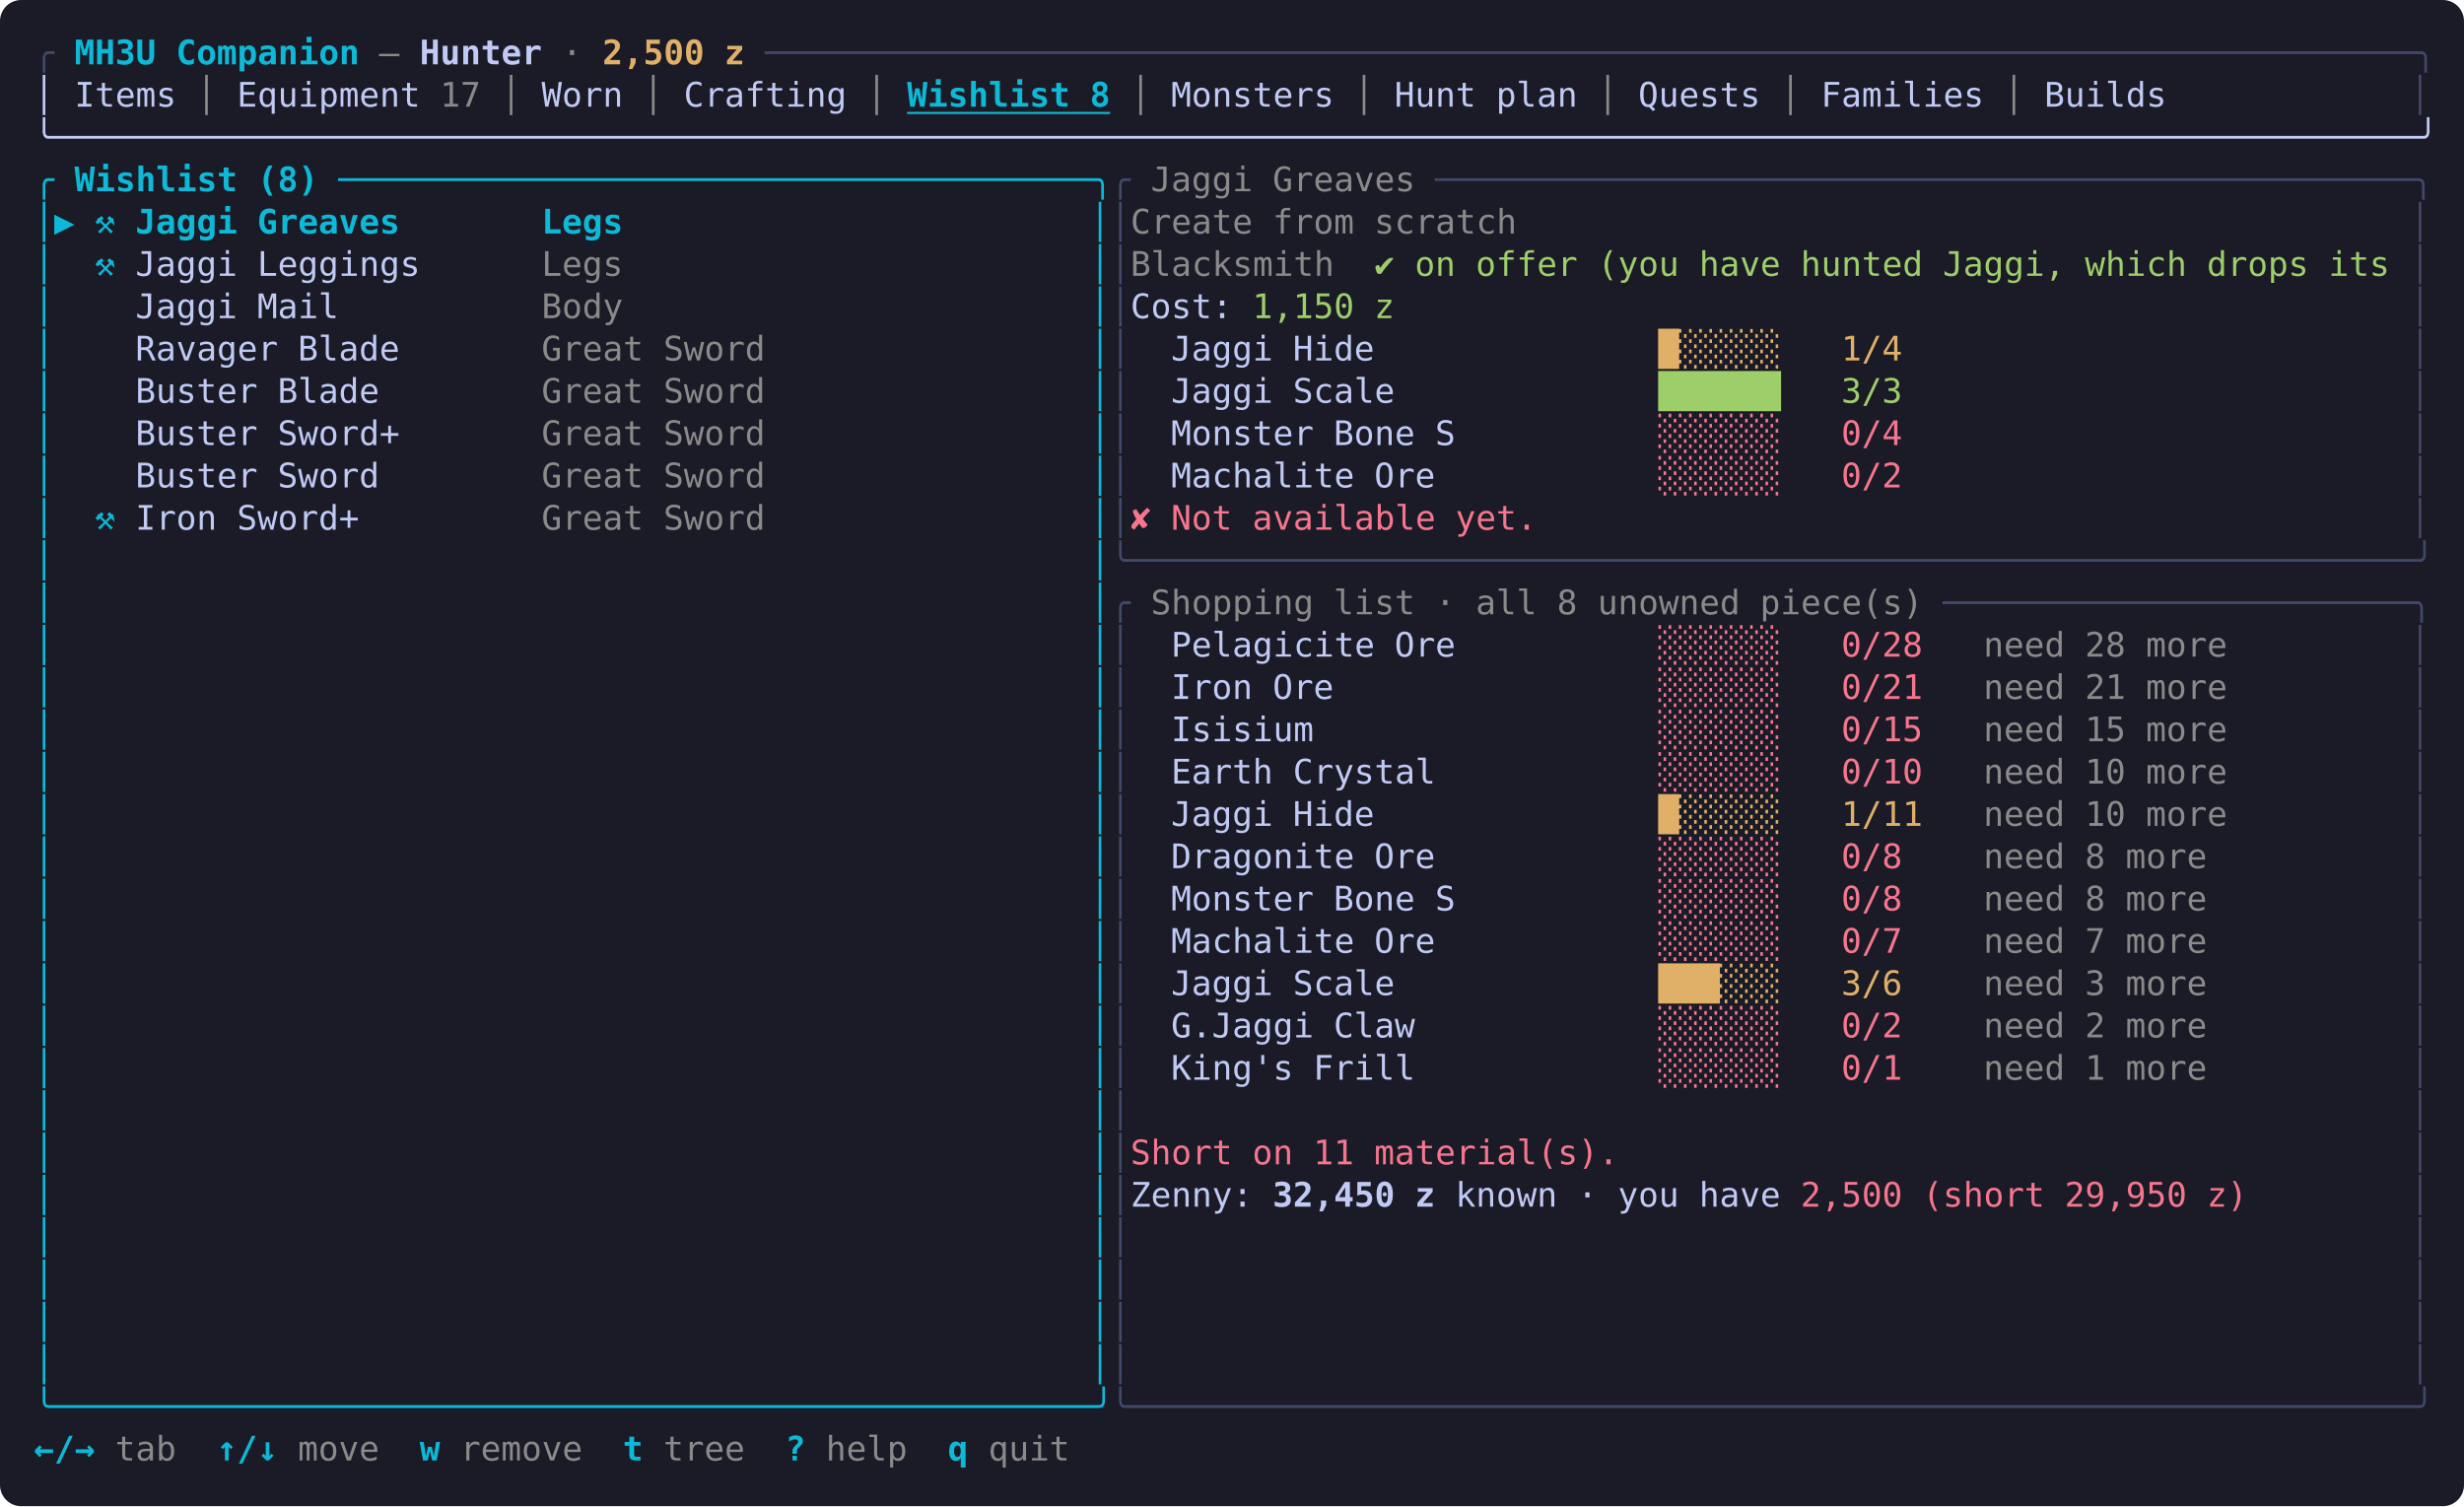
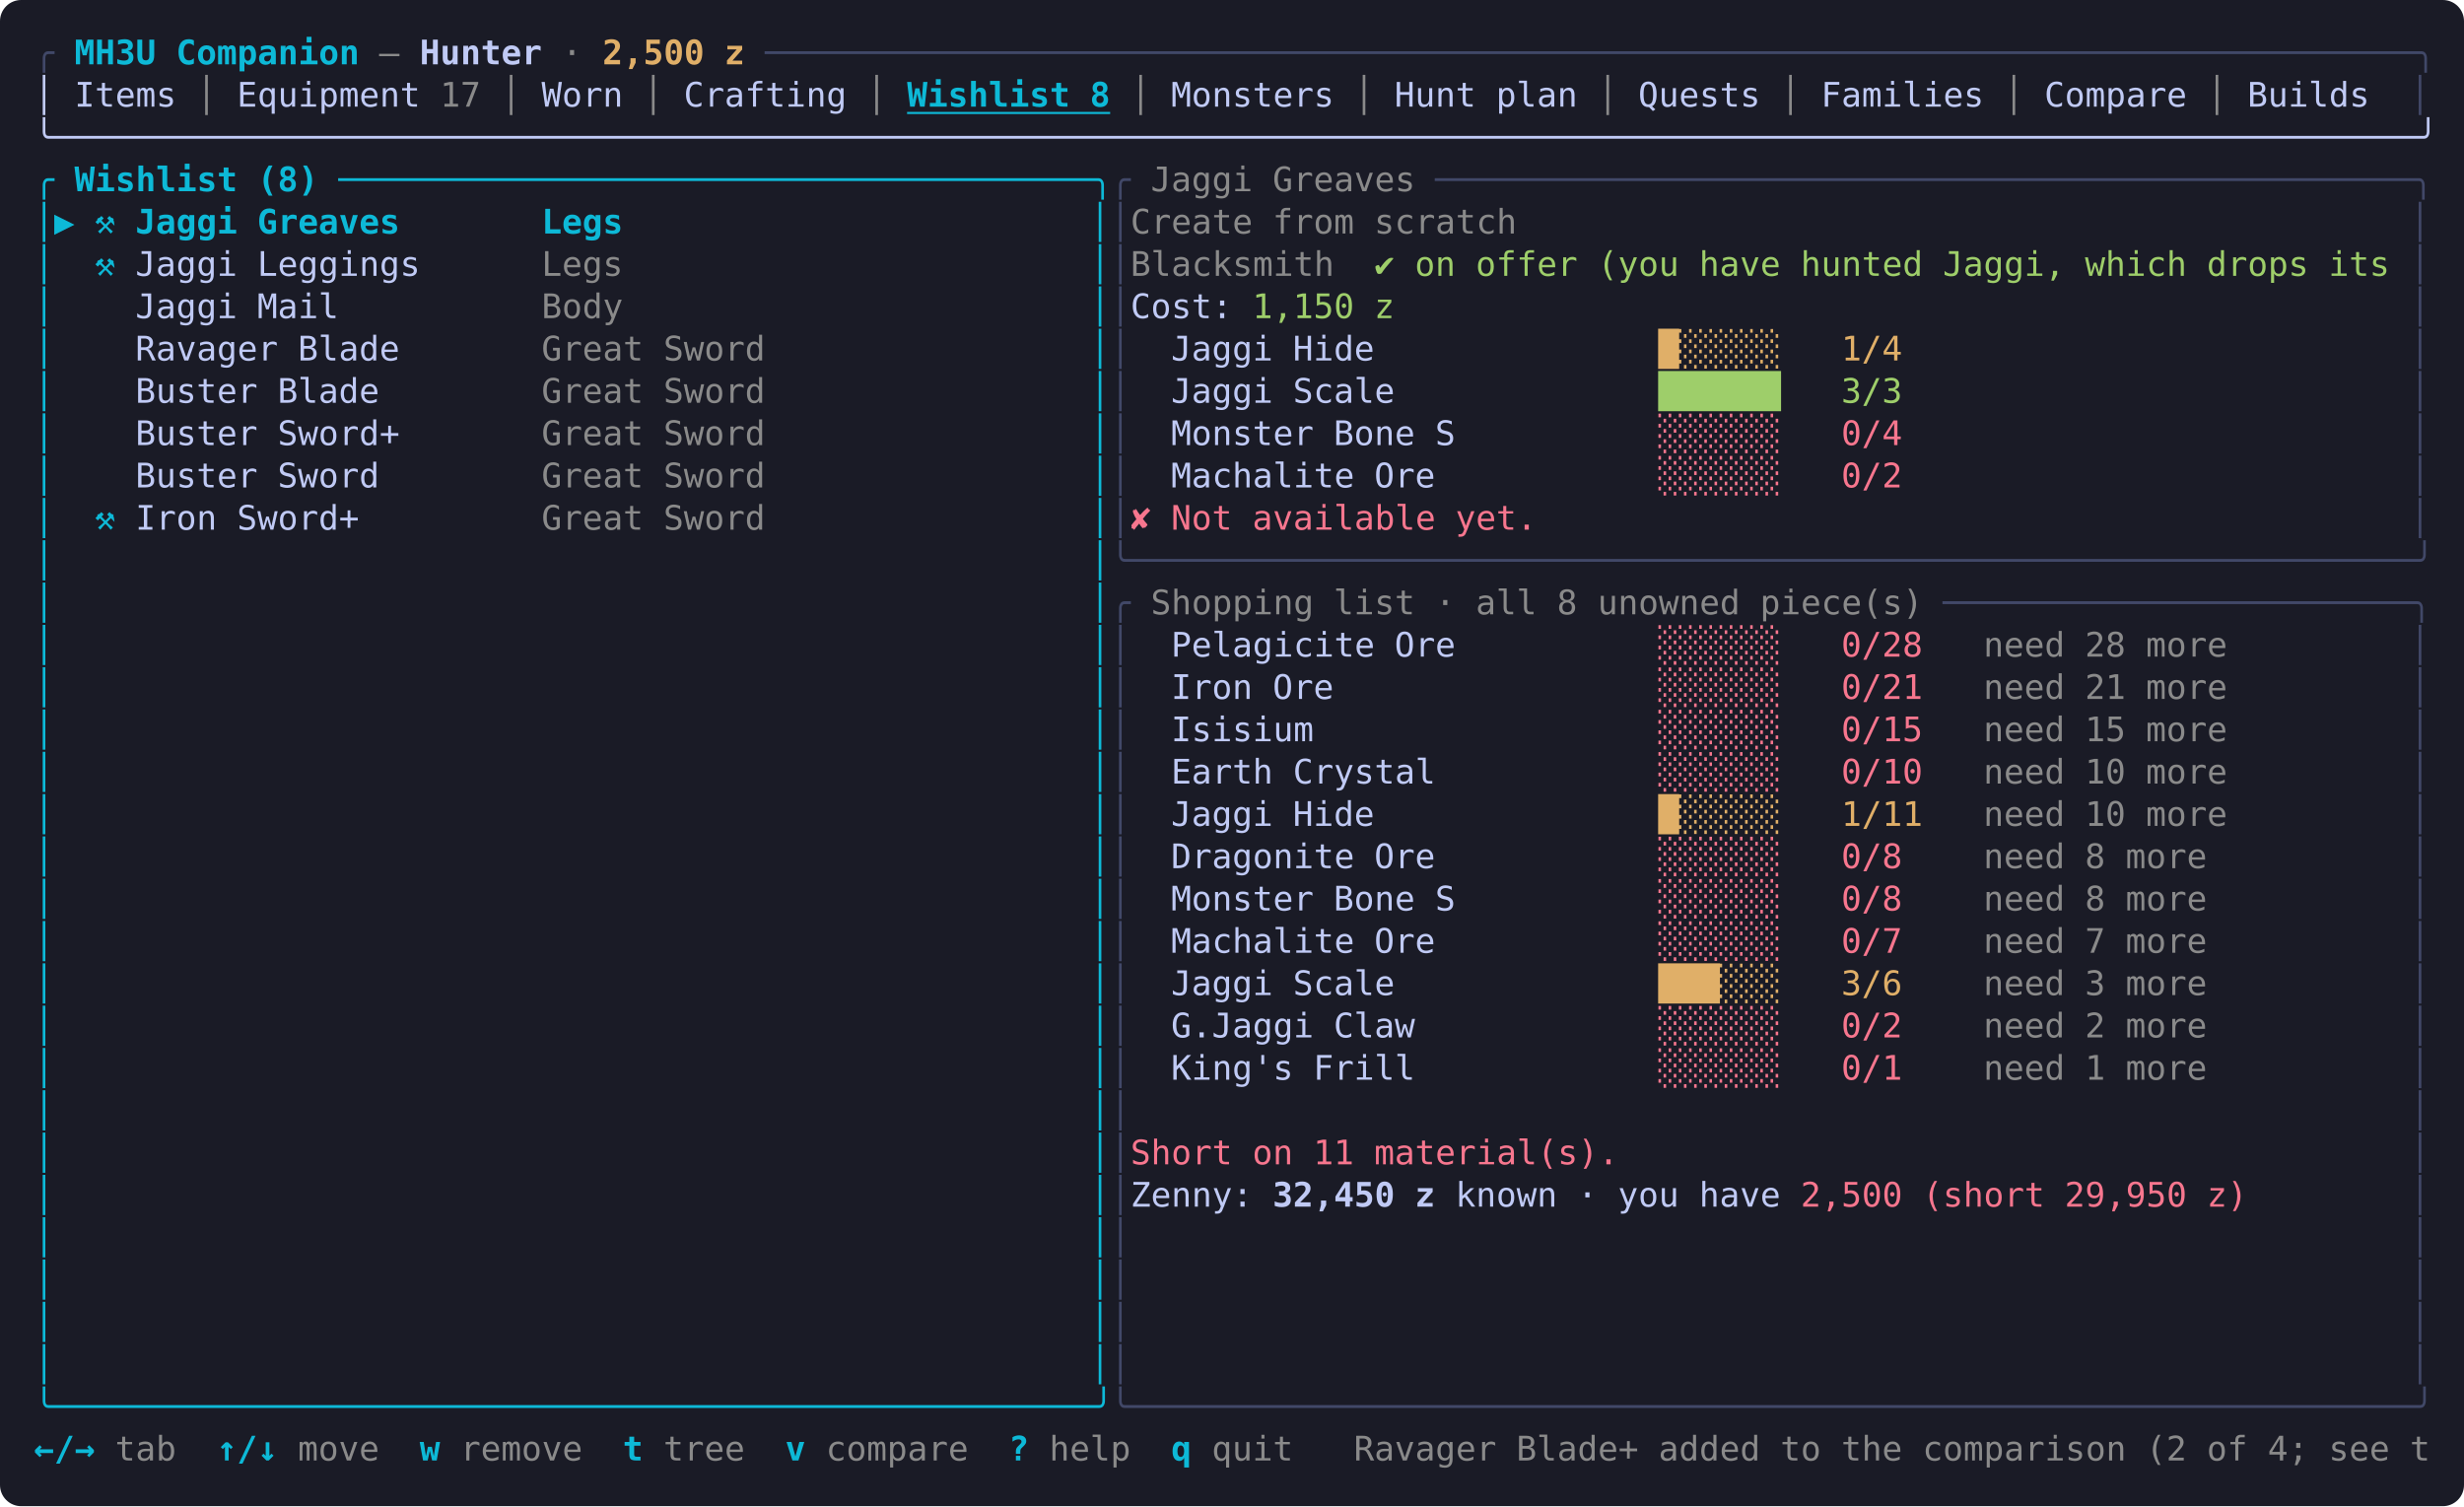
<svg xmlns="http://www.w3.org/2000/svg" width="1164.8" height="712" viewBox="0 0 1164.8 712" role="img">
  <rect width="100%" height="100%" rx="10" fill="#1a1b26" />
  <g font-family="'JetBrains Mono','JetBrainsMono Nerd Font','DejaVu Sans Mono',Menlo,Consolas,monospace" font-size="16">
    <text x="16.0" y="30.4" textLength="9.6" lengthAdjust="spacing" fill="#414868">╭</text>
    <text x="35.2" y="30.4" textLength="38.4" lengthAdjust="spacing" fill="#0db9d7" font-weight="bold">MH3U</text>
    <text x="83.2" y="30.4" textLength="86.4" lengthAdjust="spacing" fill="#0db9d7" font-weight="bold">Companion</text>
    <text x="179.2" y="30.4" textLength="9.6" lengthAdjust="spacing" fill="#8a8a8a">—</text>
    <text x="198.4" y="30.4" textLength="57.6" lengthAdjust="spacing" fill="#c0caf5" font-weight="bold">Hunter</text>
    <text x="265.6" y="30.4" textLength="9.6" lengthAdjust="spacing" fill="#8a8a8a">·</text>
    <text x="284.8" y="30.4" textLength="48.0" lengthAdjust="spacing" fill="#e0af68" font-weight="bold">2,500</text>
    <text x="342.4" y="30.4" textLength="9.6" lengthAdjust="spacing" fill="#e0af68" font-weight="bold">z</text>
    <text x="361.6" y="30.4" textLength="787.2" lengthAdjust="spacing" fill="#414868">─────────────────────────────────────────────────────────────────────────────────╮</text>
    <text x="16.0" y="50.4" textLength="9.6" lengthAdjust="spacing" fill="#c0caf5">│</text>
    <text x="35.2" y="50.4" textLength="48.0" lengthAdjust="spacing" fill="#c0caf5">Items</text>
    <text x="92.8" y="50.4" textLength="9.6" lengthAdjust="spacing" fill="#8a8a8a">│</text>
    <text x="112.0" y="50.4" textLength="86.4" lengthAdjust="spacing" fill="#c0caf5">Equipment</text>
    <text x="208.0" y="50.4" textLength="19.2" lengthAdjust="spacing" fill="#8a8a8a">17</text>
    <text x="236.8" y="50.4" textLength="9.6" lengthAdjust="spacing" fill="#8a8a8a">│</text>
    <text x="256.0" y="50.4" textLength="38.4" lengthAdjust="spacing" fill="#c0caf5">Worn</text>
    <text x="304.0" y="50.4" textLength="9.6" lengthAdjust="spacing" fill="#8a8a8a">│</text>
    <text x="323.2" y="50.4" textLength="76.8" lengthAdjust="spacing" fill="#c0caf5">Crafting</text>
    <text x="409.6" y="50.4" textLength="9.6" lengthAdjust="spacing" fill="#8a8a8a">│</text>
    <text x="428.8" y="50.4" textLength="76.8" lengthAdjust="spacing" fill="#0db9d7" font-weight="bold">Wishlist</text>
    <text x="515.2" y="50.4" textLength="9.6" lengthAdjust="spacing" fill="#0db9d7" font-weight="bold">8</text>
    <line x1="428.8" y1="53.4" x2="524.8" y2="53.4" stroke="#0db9d7" stroke-width="1" />
    <text x="534.4" y="50.4" textLength="9.6" lengthAdjust="spacing" fill="#8a8a8a">│</text>
    <text x="553.6" y="50.4" textLength="76.8" lengthAdjust="spacing" fill="#c0caf5">Monsters</text>
    <text x="640.0" y="50.4" textLength="9.6" lengthAdjust="spacing" fill="#8a8a8a">│</text>
    <text x="659.2" y="50.4" textLength="38.4" lengthAdjust="spacing" fill="#c0caf5">Hunt</text>
    <text x="707.2" y="50.4" textLength="38.4" lengthAdjust="spacing" fill="#c0caf5">plan</text>
    <text x="755.2" y="50.4" textLength="9.6" lengthAdjust="spacing" fill="#8a8a8a">│</text>
    <text x="774.4" y="50.4" textLength="57.6" lengthAdjust="spacing" fill="#c0caf5">Quests</text>
    <text x="841.6" y="50.4" textLength="9.6" lengthAdjust="spacing" fill="#8a8a8a">│</text>
    <text x="860.8" y="50.4" textLength="76.8" lengthAdjust="spacing" fill="#c0caf5">Families</text>
    <text x="947.2" y="50.4" textLength="9.6" lengthAdjust="spacing" fill="#8a8a8a">│</text>
-     <text x="966.4" y="50.4" textLength="57.6" lengthAdjust="spacing" fill="#c0caf5">Builds</text>
+     <text x="966.4" y="50.4" textLength="67.2" lengthAdjust="spacing" fill="#c0caf5">Compare</text>
+     <text x="1043.2" y="50.4" textLength="9.6" lengthAdjust="spacing" fill="#8a8a8a">│</text>
+     <text x="1062.4" y="50.4" textLength="57.6" lengthAdjust="spacing" fill="#c0caf5">Builds</text>
    <text x="1139.2" y="50.4" textLength="9.6" lengthAdjust="spacing" fill="#414868">│</text>
    <text x="16.0" y="70.4" textLength="1132.8" lengthAdjust="spacing" fill="#c0caf5">╰────────────────────────────────────────────────────────────────────────────────────────────────────────────────────╯</text>
    <text x="16.0" y="90.4" textLength="9.6" lengthAdjust="spacing" fill="#0db9d7">╭</text>
    <text x="35.2" y="90.4" textLength="76.8" lengthAdjust="spacing" fill="#0db9d7" font-weight="bold">Wishlist</text>
    <text x="121.6" y="90.4" textLength="28.8" lengthAdjust="spacing" fill="#0db9d7" font-weight="bold">(8)</text>
    <text x="160.0" y="90.4" textLength="364.8" lengthAdjust="spacing" fill="#0db9d7">─────────────────────────────────────╮</text>
    <text x="524.8" y="90.4" textLength="9.6" lengthAdjust="spacing" fill="#414868">╭</text>
    <text x="544.0" y="90.4" textLength="48.0" lengthAdjust="spacing" fill="#8a8a8a">Jaggi</text>
    <text x="601.6" y="90.4" textLength="67.2" lengthAdjust="spacing" fill="#8a8a8a">Greaves</text>
    <text x="678.4" y="90.4" textLength="470.4" lengthAdjust="spacing" fill="#414868">────────────────────────────────────────────────╮</text>
    <text x="16.0" y="110.4" textLength="9.6" lengthAdjust="spacing" fill="#0db9d7">│</text>
    <text x="25.6" y="110.4" textLength="9.6" lengthAdjust="spacing" fill="#0db9d7" font-weight="bold">▶︎</text>
    <text x="44.8" y="110.4" textLength="9.6" lengthAdjust="spacing" fill="#0db9d7" font-weight="bold">⚒︎</text>
    <text x="64.0" y="110.4" textLength="48.0" lengthAdjust="spacing" fill="#0db9d7" font-weight="bold">Jaggi</text>
    <text x="121.6" y="110.4" textLength="67.2" lengthAdjust="spacing" fill="#0db9d7" font-weight="bold">Greaves</text>
    <text x="256.0" y="110.4" textLength="38.4" lengthAdjust="spacing" fill="#0db9d7" font-weight="bold">Legs</text>
    <text x="515.2" y="110.4" textLength="9.6" lengthAdjust="spacing" fill="#0db9d7">│</text>
    <text x="524.8" y="110.4" textLength="9.6" lengthAdjust="spacing" fill="#414868">│</text>
    <text x="534.4" y="110.4" textLength="57.6" lengthAdjust="spacing" fill="#8a8a8a">Create</text>
    <text x="601.6" y="110.4" textLength="38.4" lengthAdjust="spacing" fill="#8a8a8a">from</text>
    <text x="649.6" y="110.4" textLength="67.2" lengthAdjust="spacing" fill="#8a8a8a">scratch</text>
    <text x="1139.2" y="110.4" textLength="9.6" lengthAdjust="spacing" fill="#414868">│</text>
    <text x="16.0" y="130.4" textLength="9.6" lengthAdjust="spacing" fill="#0db9d7">│</text>
    <text x="44.8" y="130.4" textLength="9.6" lengthAdjust="spacing" fill="#0db9d7">⚒︎</text>
    <text x="64.0" y="130.4" textLength="48.0" lengthAdjust="spacing" fill="#c0caf5">Jaggi</text>
    <text x="121.6" y="130.4" textLength="76.8" lengthAdjust="spacing" fill="#c0caf5">Leggings</text>
    <text x="256.0" y="130.4" textLength="38.4" lengthAdjust="spacing" fill="#8a8a8a">Legs</text>
    <text x="515.2" y="130.4" textLength="9.6" lengthAdjust="spacing" fill="#0db9d7">│</text>
    <text x="524.8" y="130.4" textLength="9.6" lengthAdjust="spacing" fill="#414868">│</text>
    <text x="534.4" y="130.4" textLength="96.0" lengthAdjust="spacing" fill="#8a8a8a">Blacksmith</text>
    <text x="649.6" y="130.4" textLength="9.6" lengthAdjust="spacing" fill="#9ece6a">✔︎</text>
    <text x="668.8" y="130.4" textLength="19.2" lengthAdjust="spacing" fill="#9ece6a">on</text>
    <text x="697.6" y="130.4" textLength="48.0" lengthAdjust="spacing" fill="#9ece6a">offer</text>
    <text x="755.2" y="130.4" textLength="38.4" lengthAdjust="spacing" fill="#9ece6a">(you</text>
    <text x="803.2" y="130.4" textLength="38.4" lengthAdjust="spacing" fill="#9ece6a">have</text>
    <text x="851.2" y="130.4" textLength="57.6" lengthAdjust="spacing" fill="#9ece6a">hunted</text>
    <text x="918.4" y="130.4" textLength="57.6" lengthAdjust="spacing" fill="#9ece6a">Jaggi,</text>
    <text x="985.6" y="130.4" textLength="48.0" lengthAdjust="spacing" fill="#9ece6a">which</text>
    <text x="1043.2" y="130.4" textLength="48.0" lengthAdjust="spacing" fill="#9ece6a">drops</text>
    <text x="1100.8" y="130.4" textLength="28.8" lengthAdjust="spacing" fill="#9ece6a">its</text>
    <text x="1139.2" y="130.4" textLength="9.6" lengthAdjust="spacing" fill="#414868">│</text>
    <text x="16.0" y="150.4" textLength="9.6" lengthAdjust="spacing" fill="#0db9d7">│</text>
    <text x="64.0" y="150.4" textLength="48.0" lengthAdjust="spacing" fill="#c0caf5">Jaggi</text>
    <text x="121.6" y="150.4" textLength="38.4" lengthAdjust="spacing" fill="#c0caf5">Mail</text>
    <text x="256.0" y="150.4" textLength="38.4" lengthAdjust="spacing" fill="#8a8a8a">Body</text>
    <text x="515.2" y="150.4" textLength="9.6" lengthAdjust="spacing" fill="#0db9d7">│</text>
    <text x="524.8" y="150.4" textLength="9.6" lengthAdjust="spacing" fill="#414868">│</text>
    <text x="534.4" y="150.4" textLength="48.0" lengthAdjust="spacing" fill="#c0caf5">Cost:</text>
    <text x="592.0" y="150.4" textLength="48.0" lengthAdjust="spacing" fill="#9ece6a">1,150</text>
    <text x="649.6" y="150.4" textLength="9.6" lengthAdjust="spacing" fill="#9ece6a">z</text>
    <text x="1139.2" y="150.4" textLength="9.6" lengthAdjust="spacing" fill="#414868">│</text>
    <text x="16.0" y="170.4" textLength="9.6" lengthAdjust="spacing" fill="#0db9d7">│</text>
    <text x="64.0" y="170.4" textLength="67.2" lengthAdjust="spacing" fill="#c0caf5">Ravager</text>
    <text x="140.8" y="170.4" textLength="48.0" lengthAdjust="spacing" fill="#c0caf5">Blade</text>
    <text x="256.0" y="170.4" textLength="48.0" lengthAdjust="spacing" fill="#8a8a8a">Great</text>
    <text x="313.6" y="170.4" textLength="48.0" lengthAdjust="spacing" fill="#8a8a8a">Sword</text>
    <text x="515.2" y="170.4" textLength="9.6" lengthAdjust="spacing" fill="#0db9d7">│</text>
    <text x="524.8" y="170.4" textLength="9.6" lengthAdjust="spacing" fill="#414868">│</text>
    <text x="553.6" y="170.4" textLength="48.0" lengthAdjust="spacing" fill="#c0caf5">Jaggi</text>
    <text x="611.2" y="170.4" textLength="38.4" lengthAdjust="spacing" fill="#c0caf5">Hide</text>
    <text x="784.0" y="170.4" textLength="57.6" lengthAdjust="spacing" fill="#e0af68">█░░░░░</text>
    <text x="870.4" y="170.4" textLength="28.8" lengthAdjust="spacing" fill="#e0af68">1/4</text>
    <text x="1139.2" y="170.4" textLength="9.6" lengthAdjust="spacing" fill="#414868">│</text>
    <text x="16.0" y="190.4" textLength="9.6" lengthAdjust="spacing" fill="#0db9d7">│</text>
    <text x="64.0" y="190.4" textLength="57.6" lengthAdjust="spacing" fill="#c0caf5">Buster</text>
    <text x="131.2" y="190.4" textLength="48.0" lengthAdjust="spacing" fill="#c0caf5">Blade</text>
    <text x="256.0" y="190.4" textLength="48.0" lengthAdjust="spacing" fill="#8a8a8a">Great</text>
    <text x="313.6" y="190.4" textLength="48.0" lengthAdjust="spacing" fill="#8a8a8a">Sword</text>
    <text x="515.2" y="190.4" textLength="9.6" lengthAdjust="spacing" fill="#0db9d7">│</text>
    <text x="524.8" y="190.4" textLength="9.6" lengthAdjust="spacing" fill="#414868">│</text>
    <text x="553.6" y="190.4" textLength="48.0" lengthAdjust="spacing" fill="#c0caf5">Jaggi</text>
    <text x="611.2" y="190.4" textLength="48.0" lengthAdjust="spacing" fill="#c0caf5">Scale</text>
    <text x="784.0" y="190.4" textLength="57.6" lengthAdjust="spacing" fill="#9ece6a">██████</text>
    <text x="870.4" y="190.4" textLength="28.8" lengthAdjust="spacing" fill="#9ece6a">3/3</text>
    <text x="1139.2" y="190.4" textLength="9.6" lengthAdjust="spacing" fill="#414868">│</text>
    <text x="16.0" y="210.4" textLength="9.6" lengthAdjust="spacing" fill="#0db9d7">│</text>
    <text x="64.0" y="210.4" textLength="57.6" lengthAdjust="spacing" fill="#c0caf5">Buster</text>
    <text x="131.2" y="210.4" textLength="57.6" lengthAdjust="spacing" fill="#c0caf5">Sword+</text>
    <text x="256.0" y="210.4" textLength="48.0" lengthAdjust="spacing" fill="#8a8a8a">Great</text>
    <text x="313.6" y="210.4" textLength="48.0" lengthAdjust="spacing" fill="#8a8a8a">Sword</text>
    <text x="515.2" y="210.4" textLength="9.6" lengthAdjust="spacing" fill="#0db9d7">│</text>
    <text x="524.8" y="210.4" textLength="9.6" lengthAdjust="spacing" fill="#414868">│</text>
    <text x="553.6" y="210.4" textLength="67.2" lengthAdjust="spacing" fill="#c0caf5">Monster</text>
    <text x="630.4" y="210.4" textLength="38.4" lengthAdjust="spacing" fill="#c0caf5">Bone</text>
    <text x="678.4" y="210.4" textLength="9.6" lengthAdjust="spacing" fill="#c0caf5">S</text>
    <text x="784.0" y="210.4" textLength="57.6" lengthAdjust="spacing" fill="#f7768e">░░░░░░</text>
    <text x="870.4" y="210.4" textLength="28.8" lengthAdjust="spacing" fill="#f7768e">0/4</text>
    <text x="1139.2" y="210.4" textLength="9.6" lengthAdjust="spacing" fill="#414868">│</text>
    <text x="16.0" y="230.4" textLength="9.6" lengthAdjust="spacing" fill="#0db9d7">│</text>
    <text x="64.0" y="230.4" textLength="57.6" lengthAdjust="spacing" fill="#c0caf5">Buster</text>
    <text x="131.2" y="230.4" textLength="48.0" lengthAdjust="spacing" fill="#c0caf5">Sword</text>
    <text x="256.0" y="230.4" textLength="48.0" lengthAdjust="spacing" fill="#8a8a8a">Great</text>
    <text x="313.6" y="230.4" textLength="48.0" lengthAdjust="spacing" fill="#8a8a8a">Sword</text>
    <text x="515.2" y="230.4" textLength="9.6" lengthAdjust="spacing" fill="#0db9d7">│</text>
    <text x="524.8" y="230.4" textLength="9.6" lengthAdjust="spacing" fill="#414868">│</text>
    <text x="553.6" y="230.4" textLength="86.4" lengthAdjust="spacing" fill="#c0caf5">Machalite</text>
    <text x="649.6" y="230.4" textLength="28.8" lengthAdjust="spacing" fill="#c0caf5">Ore</text>
    <text x="784.0" y="230.4" textLength="57.6" lengthAdjust="spacing" fill="#f7768e">░░░░░░</text>
    <text x="870.4" y="230.4" textLength="28.8" lengthAdjust="spacing" fill="#f7768e">0/2</text>
    <text x="1139.2" y="230.4" textLength="9.6" lengthAdjust="spacing" fill="#414868">│</text>
    <text x="16.0" y="250.4" textLength="9.6" lengthAdjust="spacing" fill="#0db9d7">│</text>
    <text x="44.8" y="250.4" textLength="9.6" lengthAdjust="spacing" fill="#0db9d7">⚒︎</text>
    <text x="64.0" y="250.4" textLength="38.4" lengthAdjust="spacing" fill="#c0caf5">Iron</text>
    <text x="112.0" y="250.4" textLength="57.6" lengthAdjust="spacing" fill="#c0caf5">Sword+</text>
    <text x="256.0" y="250.4" textLength="48.0" lengthAdjust="spacing" fill="#8a8a8a">Great</text>
    <text x="313.6" y="250.4" textLength="48.0" lengthAdjust="spacing" fill="#8a8a8a">Sword</text>
    <text x="515.2" y="250.4" textLength="9.6" lengthAdjust="spacing" fill="#0db9d7">│</text>
    <text x="524.8" y="250.4" textLength="9.6" lengthAdjust="spacing" fill="#414868">│</text>
    <text x="534.4" y="250.4" textLength="9.6" lengthAdjust="spacing" fill="#f7768e">✘︎</text>
    <text x="553.6" y="250.4" textLength="28.8" lengthAdjust="spacing" fill="#f7768e">Not</text>
    <text x="592.0" y="250.4" textLength="86.4" lengthAdjust="spacing" fill="#f7768e">available</text>
    <text x="688.0" y="250.4" textLength="38.4" lengthAdjust="spacing" fill="#f7768e">yet.</text>
    <text x="1139.2" y="250.4" textLength="9.6" lengthAdjust="spacing" fill="#414868">│</text>
    <text x="16.0" y="270.4" textLength="9.6" lengthAdjust="spacing" fill="#0db9d7">│</text>
    <text x="515.2" y="270.4" textLength="9.6" lengthAdjust="spacing" fill="#0db9d7">│</text>
    <text x="524.8" y="270.4" textLength="624.0" lengthAdjust="spacing" fill="#414868">╰───────────────────────────────────────────────────────────────╯</text>
    <text x="16.0" y="290.4" textLength="9.6" lengthAdjust="spacing" fill="#0db9d7">│</text>
    <text x="515.2" y="290.4" textLength="9.6" lengthAdjust="spacing" fill="#0db9d7">│</text>
    <text x="524.8" y="290.4" textLength="9.6" lengthAdjust="spacing" fill="#414868">╭</text>
    <text x="544.0" y="290.4" textLength="76.8" lengthAdjust="spacing" fill="#8a8a8a">Shopping</text>
    <text x="630.4" y="290.4" textLength="38.4" lengthAdjust="spacing" fill="#8a8a8a">list</text>
    <text x="678.4" y="290.4" textLength="9.6" lengthAdjust="spacing" fill="#8a8a8a">·</text>
    <text x="697.6" y="290.4" textLength="28.8" lengthAdjust="spacing" fill="#8a8a8a">all</text>
    <text x="736.0" y="290.4" textLength="9.6" lengthAdjust="spacing" fill="#8a8a8a">8</text>
    <text x="755.2" y="290.4" textLength="67.2" lengthAdjust="spacing" fill="#8a8a8a">unowned</text>
    <text x="832.0" y="290.4" textLength="76.8" lengthAdjust="spacing" fill="#8a8a8a">piece(s)</text>
    <text x="918.4" y="290.4" textLength="230.4" lengthAdjust="spacing" fill="#414868">───────────────────────╮</text>
    <text x="16.0" y="310.4" textLength="9.6" lengthAdjust="spacing" fill="#0db9d7">│</text>
    <text x="515.2" y="310.4" textLength="9.6" lengthAdjust="spacing" fill="#0db9d7">│</text>
    <text x="524.8" y="310.4" textLength="9.6" lengthAdjust="spacing" fill="#414868">│</text>
    <text x="553.6" y="310.4" textLength="96.0" lengthAdjust="spacing" fill="#c0caf5">Pelagicite</text>
    <text x="659.2" y="310.4" textLength="28.8" lengthAdjust="spacing" fill="#c0caf5">Ore</text>
    <text x="784.0" y="310.4" textLength="57.6" lengthAdjust="spacing" fill="#f7768e">░░░░░░</text>
    <text x="870.4" y="310.4" textLength="38.4" lengthAdjust="spacing" fill="#f7768e">0/28</text>
    <text x="937.6" y="310.4" textLength="38.4" lengthAdjust="spacing" fill="#8a8a8a">need</text>
    <text x="985.6" y="310.4" textLength="19.2" lengthAdjust="spacing" fill="#8a8a8a">28</text>
    <text x="1014.4" y="310.4" textLength="38.4" lengthAdjust="spacing" fill="#8a8a8a">more</text>
    <text x="1139.2" y="310.4" textLength="9.6" lengthAdjust="spacing" fill="#414868">│</text>
    <text x="16.0" y="330.4" textLength="9.6" lengthAdjust="spacing" fill="#0db9d7">│</text>
    <text x="515.2" y="330.4" textLength="9.6" lengthAdjust="spacing" fill="#0db9d7">│</text>
    <text x="524.8" y="330.4" textLength="9.6" lengthAdjust="spacing" fill="#414868">│</text>
    <text x="553.6" y="330.4" textLength="38.4" lengthAdjust="spacing" fill="#c0caf5">Iron</text>
    <text x="601.6" y="330.4" textLength="28.8" lengthAdjust="spacing" fill="#c0caf5">Ore</text>
    <text x="784.0" y="330.4" textLength="57.6" lengthAdjust="spacing" fill="#f7768e">░░░░░░</text>
    <text x="870.4" y="330.4" textLength="38.4" lengthAdjust="spacing" fill="#f7768e">0/21</text>
    <text x="937.6" y="330.4" textLength="38.4" lengthAdjust="spacing" fill="#8a8a8a">need</text>
    <text x="985.6" y="330.4" textLength="19.2" lengthAdjust="spacing" fill="#8a8a8a">21</text>
    <text x="1014.4" y="330.4" textLength="38.4" lengthAdjust="spacing" fill="#8a8a8a">more</text>
    <text x="1139.2" y="330.4" textLength="9.6" lengthAdjust="spacing" fill="#414868">│</text>
    <text x="16.0" y="350.4" textLength="9.6" lengthAdjust="spacing" fill="#0db9d7">│</text>
    <text x="515.2" y="350.4" textLength="9.6" lengthAdjust="spacing" fill="#0db9d7">│</text>
    <text x="524.8" y="350.4" textLength="9.6" lengthAdjust="spacing" fill="#414868">│</text>
    <text x="553.6" y="350.4" textLength="67.2" lengthAdjust="spacing" fill="#c0caf5">Isisium</text>
    <text x="784.0" y="350.4" textLength="57.6" lengthAdjust="spacing" fill="#f7768e">░░░░░░</text>
    <text x="870.4" y="350.4" textLength="38.4" lengthAdjust="spacing" fill="#f7768e">0/15</text>
    <text x="937.6" y="350.4" textLength="38.4" lengthAdjust="spacing" fill="#8a8a8a">need</text>
    <text x="985.6" y="350.4" textLength="19.2" lengthAdjust="spacing" fill="#8a8a8a">15</text>
    <text x="1014.4" y="350.4" textLength="38.4" lengthAdjust="spacing" fill="#8a8a8a">more</text>
    <text x="1139.2" y="350.4" textLength="9.6" lengthAdjust="spacing" fill="#414868">│</text>
    <text x="16.0" y="370.4" textLength="9.6" lengthAdjust="spacing" fill="#0db9d7">│</text>
    <text x="515.2" y="370.4" textLength="9.6" lengthAdjust="spacing" fill="#0db9d7">│</text>
    <text x="524.8" y="370.4" textLength="9.6" lengthAdjust="spacing" fill="#414868">│</text>
    <text x="553.6" y="370.4" textLength="48.0" lengthAdjust="spacing" fill="#c0caf5">Earth</text>
    <text x="611.2" y="370.4" textLength="67.2" lengthAdjust="spacing" fill="#c0caf5">Crystal</text>
    <text x="784.0" y="370.4" textLength="57.6" lengthAdjust="spacing" fill="#f7768e">░░░░░░</text>
    <text x="870.4" y="370.4" textLength="38.4" lengthAdjust="spacing" fill="#f7768e">0/10</text>
    <text x="937.6" y="370.4" textLength="38.4" lengthAdjust="spacing" fill="#8a8a8a">need</text>
    <text x="985.6" y="370.4" textLength="19.2" lengthAdjust="spacing" fill="#8a8a8a">10</text>
    <text x="1014.4" y="370.4" textLength="38.4" lengthAdjust="spacing" fill="#8a8a8a">more</text>
    <text x="1139.2" y="370.4" textLength="9.6" lengthAdjust="spacing" fill="#414868">│</text>
    <text x="16.0" y="390.4" textLength="9.6" lengthAdjust="spacing" fill="#0db9d7">│</text>
    <text x="515.2" y="390.4" textLength="9.6" lengthAdjust="spacing" fill="#0db9d7">│</text>
    <text x="524.8" y="390.4" textLength="9.6" lengthAdjust="spacing" fill="#414868">│</text>
    <text x="553.6" y="390.4" textLength="48.0" lengthAdjust="spacing" fill="#c0caf5">Jaggi</text>
    <text x="611.2" y="390.4" textLength="38.4" lengthAdjust="spacing" fill="#c0caf5">Hide</text>
    <text x="784.0" y="390.4" textLength="57.6" lengthAdjust="spacing" fill="#e0af68">█░░░░░</text>
    <text x="870.4" y="390.4" textLength="38.4" lengthAdjust="spacing" fill="#e0af68">1/11</text>
    <text x="937.6" y="390.4" textLength="38.4" lengthAdjust="spacing" fill="#8a8a8a">need</text>
    <text x="985.6" y="390.4" textLength="19.2" lengthAdjust="spacing" fill="#8a8a8a">10</text>
    <text x="1014.4" y="390.4" textLength="38.4" lengthAdjust="spacing" fill="#8a8a8a">more</text>
    <text x="1139.2" y="390.4" textLength="9.6" lengthAdjust="spacing" fill="#414868">│</text>
    <text x="16.0" y="410.4" textLength="9.6" lengthAdjust="spacing" fill="#0db9d7">│</text>
    <text x="515.2" y="410.4" textLength="9.6" lengthAdjust="spacing" fill="#0db9d7">│</text>
    <text x="524.8" y="410.4" textLength="9.6" lengthAdjust="spacing" fill="#414868">│</text>
    <text x="553.6" y="410.4" textLength="86.4" lengthAdjust="spacing" fill="#c0caf5">Dragonite</text>
    <text x="649.6" y="410.4" textLength="28.8" lengthAdjust="spacing" fill="#c0caf5">Ore</text>
    <text x="784.0" y="410.4" textLength="57.6" lengthAdjust="spacing" fill="#f7768e">░░░░░░</text>
    <text x="870.4" y="410.4" textLength="28.8" lengthAdjust="spacing" fill="#f7768e">0/8</text>
    <text x="937.6" y="410.4" textLength="38.4" lengthAdjust="spacing" fill="#8a8a8a">need</text>
    <text x="985.6" y="410.4" textLength="9.6" lengthAdjust="spacing" fill="#8a8a8a">8</text>
    <text x="1004.8" y="410.4" textLength="38.4" lengthAdjust="spacing" fill="#8a8a8a">more</text>
    <text x="1139.2" y="410.4" textLength="9.6" lengthAdjust="spacing" fill="#414868">│</text>
    <text x="16.0" y="430.4" textLength="9.6" lengthAdjust="spacing" fill="#0db9d7">│</text>
    <text x="515.2" y="430.4" textLength="9.6" lengthAdjust="spacing" fill="#0db9d7">│</text>
    <text x="524.8" y="430.4" textLength="9.6" lengthAdjust="spacing" fill="#414868">│</text>
    <text x="553.6" y="430.4" textLength="67.2" lengthAdjust="spacing" fill="#c0caf5">Monster</text>
    <text x="630.4" y="430.4" textLength="38.4" lengthAdjust="spacing" fill="#c0caf5">Bone</text>
    <text x="678.4" y="430.4" textLength="9.6" lengthAdjust="spacing" fill="#c0caf5">S</text>
    <text x="784.0" y="430.4" textLength="57.6" lengthAdjust="spacing" fill="#f7768e">░░░░░░</text>
    <text x="870.4" y="430.4" textLength="28.8" lengthAdjust="spacing" fill="#f7768e">0/8</text>
    <text x="937.6" y="430.4" textLength="38.4" lengthAdjust="spacing" fill="#8a8a8a">need</text>
    <text x="985.6" y="430.4" textLength="9.6" lengthAdjust="spacing" fill="#8a8a8a">8</text>
    <text x="1004.8" y="430.4" textLength="38.4" lengthAdjust="spacing" fill="#8a8a8a">more</text>
    <text x="1139.2" y="430.4" textLength="9.6" lengthAdjust="spacing" fill="#414868">│</text>
    <text x="16.0" y="450.4" textLength="9.6" lengthAdjust="spacing" fill="#0db9d7">│</text>
    <text x="515.2" y="450.4" textLength="9.6" lengthAdjust="spacing" fill="#0db9d7">│</text>
    <text x="524.8" y="450.4" textLength="9.6" lengthAdjust="spacing" fill="#414868">│</text>
    <text x="553.6" y="450.4" textLength="86.4" lengthAdjust="spacing" fill="#c0caf5">Machalite</text>
    <text x="649.6" y="450.4" textLength="28.8" lengthAdjust="spacing" fill="#c0caf5">Ore</text>
    <text x="784.0" y="450.4" textLength="57.6" lengthAdjust="spacing" fill="#f7768e">░░░░░░</text>
    <text x="870.4" y="450.4" textLength="28.8" lengthAdjust="spacing" fill="#f7768e">0/7</text>
    <text x="937.6" y="450.4" textLength="38.4" lengthAdjust="spacing" fill="#8a8a8a">need</text>
    <text x="985.6" y="450.4" textLength="9.6" lengthAdjust="spacing" fill="#8a8a8a">7</text>
    <text x="1004.8" y="450.4" textLength="38.4" lengthAdjust="spacing" fill="#8a8a8a">more</text>
    <text x="1139.2" y="450.4" textLength="9.6" lengthAdjust="spacing" fill="#414868">│</text>
    <text x="16.0" y="470.4" textLength="9.6" lengthAdjust="spacing" fill="#0db9d7">│</text>
    <text x="515.2" y="470.4" textLength="9.6" lengthAdjust="spacing" fill="#0db9d7">│</text>
    <text x="524.8" y="470.4" textLength="9.6" lengthAdjust="spacing" fill="#414868">│</text>
    <text x="553.6" y="470.4" textLength="48.0" lengthAdjust="spacing" fill="#c0caf5">Jaggi</text>
    <text x="611.2" y="470.4" textLength="48.0" lengthAdjust="spacing" fill="#c0caf5">Scale</text>
    <text x="784.0" y="470.4" textLength="57.6" lengthAdjust="spacing" fill="#e0af68">███░░░</text>
    <text x="870.4" y="470.4" textLength="28.8" lengthAdjust="spacing" fill="#e0af68">3/6</text>
    <text x="937.6" y="470.4" textLength="38.4" lengthAdjust="spacing" fill="#8a8a8a">need</text>
    <text x="985.6" y="470.4" textLength="9.6" lengthAdjust="spacing" fill="#8a8a8a">3</text>
    <text x="1004.8" y="470.4" textLength="38.4" lengthAdjust="spacing" fill="#8a8a8a">more</text>
    <text x="1139.2" y="470.4" textLength="9.6" lengthAdjust="spacing" fill="#414868">│</text>
    <text x="16.0" y="490.4" textLength="9.6" lengthAdjust="spacing" fill="#0db9d7">│</text>
    <text x="515.2" y="490.4" textLength="9.6" lengthAdjust="spacing" fill="#0db9d7">│</text>
    <text x="524.8" y="490.4" textLength="9.6" lengthAdjust="spacing" fill="#414868">│</text>
    <text x="553.6" y="490.4" textLength="67.2" lengthAdjust="spacing" fill="#c0caf5">G.Jaggi</text>
    <text x="630.4" y="490.4" textLength="38.4" lengthAdjust="spacing" fill="#c0caf5">Claw</text>
    <text x="784.0" y="490.4" textLength="57.6" lengthAdjust="spacing" fill="#f7768e">░░░░░░</text>
    <text x="870.4" y="490.4" textLength="28.8" lengthAdjust="spacing" fill="#f7768e">0/2</text>
    <text x="937.6" y="490.4" textLength="38.4" lengthAdjust="spacing" fill="#8a8a8a">need</text>
    <text x="985.6" y="490.4" textLength="9.6" lengthAdjust="spacing" fill="#8a8a8a">2</text>
    <text x="1004.8" y="490.4" textLength="38.4" lengthAdjust="spacing" fill="#8a8a8a">more</text>
    <text x="1139.2" y="490.4" textLength="9.6" lengthAdjust="spacing" fill="#414868">│</text>
    <text x="16.0" y="510.4" textLength="9.6" lengthAdjust="spacing" fill="#0db9d7">│</text>
    <text x="515.2" y="510.4" textLength="9.6" lengthAdjust="spacing" fill="#0db9d7">│</text>
    <text x="524.8" y="510.4" textLength="9.6" lengthAdjust="spacing" fill="#414868">│</text>
    <text x="553.6" y="510.4" textLength="57.6" lengthAdjust="spacing" fill="#c0caf5">King's</text>
    <text x="620.8" y="510.4" textLength="48.0" lengthAdjust="spacing" fill="#c0caf5">Frill</text>
    <text x="784.0" y="510.4" textLength="57.6" lengthAdjust="spacing" fill="#f7768e">░░░░░░</text>
    <text x="870.4" y="510.4" textLength="28.8" lengthAdjust="spacing" fill="#f7768e">0/1</text>
    <text x="937.6" y="510.4" textLength="38.4" lengthAdjust="spacing" fill="#8a8a8a">need</text>
    <text x="985.6" y="510.4" textLength="9.6" lengthAdjust="spacing" fill="#8a8a8a">1</text>
    <text x="1004.8" y="510.4" textLength="38.4" lengthAdjust="spacing" fill="#8a8a8a">more</text>
    <text x="1139.2" y="510.4" textLength="9.6" lengthAdjust="spacing" fill="#414868">│</text>
    <text x="16.0" y="530.4" textLength="9.6" lengthAdjust="spacing" fill="#0db9d7">│</text>
    <text x="515.2" y="530.4" textLength="9.6" lengthAdjust="spacing" fill="#0db9d7">│</text>
    <text x="524.8" y="530.4" textLength="9.6" lengthAdjust="spacing" fill="#414868">│</text>
    <text x="1139.2" y="530.4" textLength="9.6" lengthAdjust="spacing" fill="#414868">│</text>
    <text x="16.0" y="550.4" textLength="9.6" lengthAdjust="spacing" fill="#0db9d7">│</text>
    <text x="515.2" y="550.4" textLength="9.6" lengthAdjust="spacing" fill="#0db9d7">│</text>
    <text x="524.8" y="550.4" textLength="9.6" lengthAdjust="spacing" fill="#414868">│</text>
    <text x="534.4" y="550.4" textLength="48.0" lengthAdjust="spacing" fill="#f7768e">Short</text>
    <text x="592.0" y="550.4" textLength="19.2" lengthAdjust="spacing" fill="#f7768e">on</text>
    <text x="620.8" y="550.4" textLength="19.2" lengthAdjust="spacing" fill="#f7768e">11</text>
    <text x="649.6" y="550.4" textLength="115.2" lengthAdjust="spacing" fill="#f7768e">material(s).</text>
    <text x="1139.2" y="550.4" textLength="9.6" lengthAdjust="spacing" fill="#414868">│</text>
    <text x="16.0" y="570.4" textLength="9.6" lengthAdjust="spacing" fill="#0db9d7">│</text>
    <text x="515.2" y="570.4" textLength="9.6" lengthAdjust="spacing" fill="#0db9d7">│</text>
    <text x="524.8" y="570.4" textLength="9.6" lengthAdjust="spacing" fill="#414868">│</text>
    <text x="534.4" y="570.4" textLength="57.6" lengthAdjust="spacing" fill="#c0caf5">Zenny:</text>
    <text x="601.6" y="570.4" textLength="57.6" lengthAdjust="spacing" fill="#c0caf5" font-weight="bold">32,450</text>
    <text x="668.8" y="570.4" textLength="9.6" lengthAdjust="spacing" fill="#c0caf5" font-weight="bold">z</text>
    <text x="688.0" y="570.4" textLength="48.0" lengthAdjust="spacing" fill="#c0caf5">known</text>
    <text x="745.6" y="570.4" textLength="9.6" lengthAdjust="spacing" fill="#c0caf5">·</text>
    <text x="764.8" y="570.4" textLength="28.8" lengthAdjust="spacing" fill="#c0caf5">you</text>
    <text x="803.2" y="570.4" textLength="38.4" lengthAdjust="spacing" fill="#c0caf5">have</text>
    <text x="851.2" y="570.4" textLength="48.0" lengthAdjust="spacing" fill="#f7768e">2,500</text>
    <text x="908.8" y="570.4" textLength="57.6" lengthAdjust="spacing" fill="#f7768e">(short</text>
    <text x="976.0" y="570.4" textLength="57.6" lengthAdjust="spacing" fill="#f7768e">29,950</text>
    <text x="1043.2" y="570.4" textLength="19.2" lengthAdjust="spacing" fill="#f7768e">z)</text>
    <text x="1139.2" y="570.4" textLength="9.6" lengthAdjust="spacing" fill="#414868">│</text>
    <text x="16.0" y="590.4" textLength="9.6" lengthAdjust="spacing" fill="#0db9d7">│</text>
    <text x="515.2" y="590.4" textLength="9.6" lengthAdjust="spacing" fill="#0db9d7">│</text>
    <text x="524.8" y="590.4" textLength="9.6" lengthAdjust="spacing" fill="#414868">│</text>
    <text x="1139.2" y="590.4" textLength="9.6" lengthAdjust="spacing" fill="#414868">│</text>
    <text x="16.0" y="610.4" textLength="9.6" lengthAdjust="spacing" fill="#0db9d7">│</text>
    <text x="515.2" y="610.4" textLength="9.6" lengthAdjust="spacing" fill="#0db9d7">│</text>
    <text x="524.8" y="610.4" textLength="9.6" lengthAdjust="spacing" fill="#414868">│</text>
    <text x="1139.2" y="610.4" textLength="9.6" lengthAdjust="spacing" fill="#414868">│</text>
    <text x="16.0" y="630.4" textLength="9.6" lengthAdjust="spacing" fill="#0db9d7">│</text>
    <text x="515.2" y="630.4" textLength="9.6" lengthAdjust="spacing" fill="#0db9d7">│</text>
    <text x="524.8" y="630.4" textLength="9.6" lengthAdjust="spacing" fill="#414868">│</text>
    <text x="1139.2" y="630.4" textLength="9.6" lengthAdjust="spacing" fill="#414868">│</text>
    <text x="16.0" y="650.4" textLength="9.6" lengthAdjust="spacing" fill="#0db9d7">│</text>
    <text x="515.2" y="650.4" textLength="9.6" lengthAdjust="spacing" fill="#0db9d7">│</text>
    <text x="524.8" y="650.4" textLength="9.6" lengthAdjust="spacing" fill="#414868">│</text>
    <text x="1139.2" y="650.4" textLength="9.6" lengthAdjust="spacing" fill="#414868">│</text>
    <text x="16.0" y="670.4" textLength="508.8" lengthAdjust="spacing" fill="#0db9d7">╰───────────────────────────────────────────────────╯</text>
    <text x="524.8" y="670.4" textLength="624.0" lengthAdjust="spacing" fill="#414868">╰───────────────────────────────────────────────────────────────╯</text>
    <text x="16.0" y="690.4" textLength="28.8" lengthAdjust="spacing" fill="#0db9d7" font-weight="bold">←/→</text>
    <text x="54.4" y="690.4" textLength="28.8" lengthAdjust="spacing" fill="#8a8a8a">tab</text>
    <text x="102.4" y="690.4" textLength="28.8" lengthAdjust="spacing" fill="#0db9d7" font-weight="bold">↑/↓</text>
    <text x="140.8" y="690.4" textLength="38.4" lengthAdjust="spacing" fill="#8a8a8a">move</text>
    <text x="198.4" y="690.4" textLength="9.6" lengthAdjust="spacing" fill="#0db9d7" font-weight="bold">w</text>
    <text x="217.6" y="690.4" textLength="57.6" lengthAdjust="spacing" fill="#8a8a8a">remove</text>
    <text x="294.4" y="690.4" textLength="9.6" lengthAdjust="spacing" fill="#0db9d7" font-weight="bold">t</text>
    <text x="313.6" y="690.4" textLength="38.4" lengthAdjust="spacing" fill="#8a8a8a">tree</text>
-     <text x="371.2" y="690.4" textLength="9.6" lengthAdjust="spacing" fill="#0db9d7" font-weight="bold">?</text>
-     <text x="390.4" y="690.4" textLength="38.4" lengthAdjust="spacing" fill="#8a8a8a">help</text>
-     <text x="448.0" y="690.4" textLength="9.6" lengthAdjust="spacing" fill="#0db9d7" font-weight="bold">q</text>
-     <text x="467.2" y="690.4" textLength="38.4" lengthAdjust="spacing" fill="#8a8a8a">quit</text>
+     <text x="371.2" y="690.4" textLength="9.6" lengthAdjust="spacing" fill="#0db9d7" font-weight="bold">v</text>
+     <text x="390.4" y="690.4" textLength="67.2" lengthAdjust="spacing" fill="#8a8a8a">compare</text>
+     <text x="476.8" y="690.4" textLength="9.6" lengthAdjust="spacing" fill="#0db9d7" font-weight="bold">?</text>
+     <text x="496.0" y="690.4" textLength="38.4" lengthAdjust="spacing" fill="#8a8a8a">help</text>
+     <text x="553.6" y="690.4" textLength="9.6" lengthAdjust="spacing" fill="#0db9d7" font-weight="bold">q</text>
+     <text x="572.8" y="690.4" textLength="38.4" lengthAdjust="spacing" fill="#8a8a8a">quit</text>
+     <text x="640.0" y="690.4" textLength="67.2" lengthAdjust="spacing" fill="#8a8a8a">Ravager</text>
+     <text x="716.8" y="690.4" textLength="57.6" lengthAdjust="spacing" fill="#8a8a8a">Blade+</text>
+     <text x="784.0" y="690.4" textLength="48.0" lengthAdjust="spacing" fill="#8a8a8a">added</text>
+     <text x="841.6" y="690.4" textLength="19.2" lengthAdjust="spacing" fill="#8a8a8a">to</text>
+     <text x="870.4" y="690.4" textLength="28.8" lengthAdjust="spacing" fill="#8a8a8a">the</text>
+     <text x="908.8" y="690.4" textLength="96.0" lengthAdjust="spacing" fill="#8a8a8a">comparison</text>
+     <text x="1014.4" y="690.4" textLength="19.2" lengthAdjust="spacing" fill="#8a8a8a">(2</text>
+     <text x="1043.2" y="690.4" textLength="19.2" lengthAdjust="spacing" fill="#8a8a8a">of</text>
+     <text x="1072.0" y="690.4" textLength="19.2" lengthAdjust="spacing" fill="#8a8a8a">4;</text>
+     <text x="1100.8" y="690.4" textLength="28.8" lengthAdjust="spacing" fill="#8a8a8a">see</text>
+     <text x="1139.2" y="690.4" textLength="9.6" lengthAdjust="spacing" fill="#8a8a8a">t</text>
  </g>
</svg>
